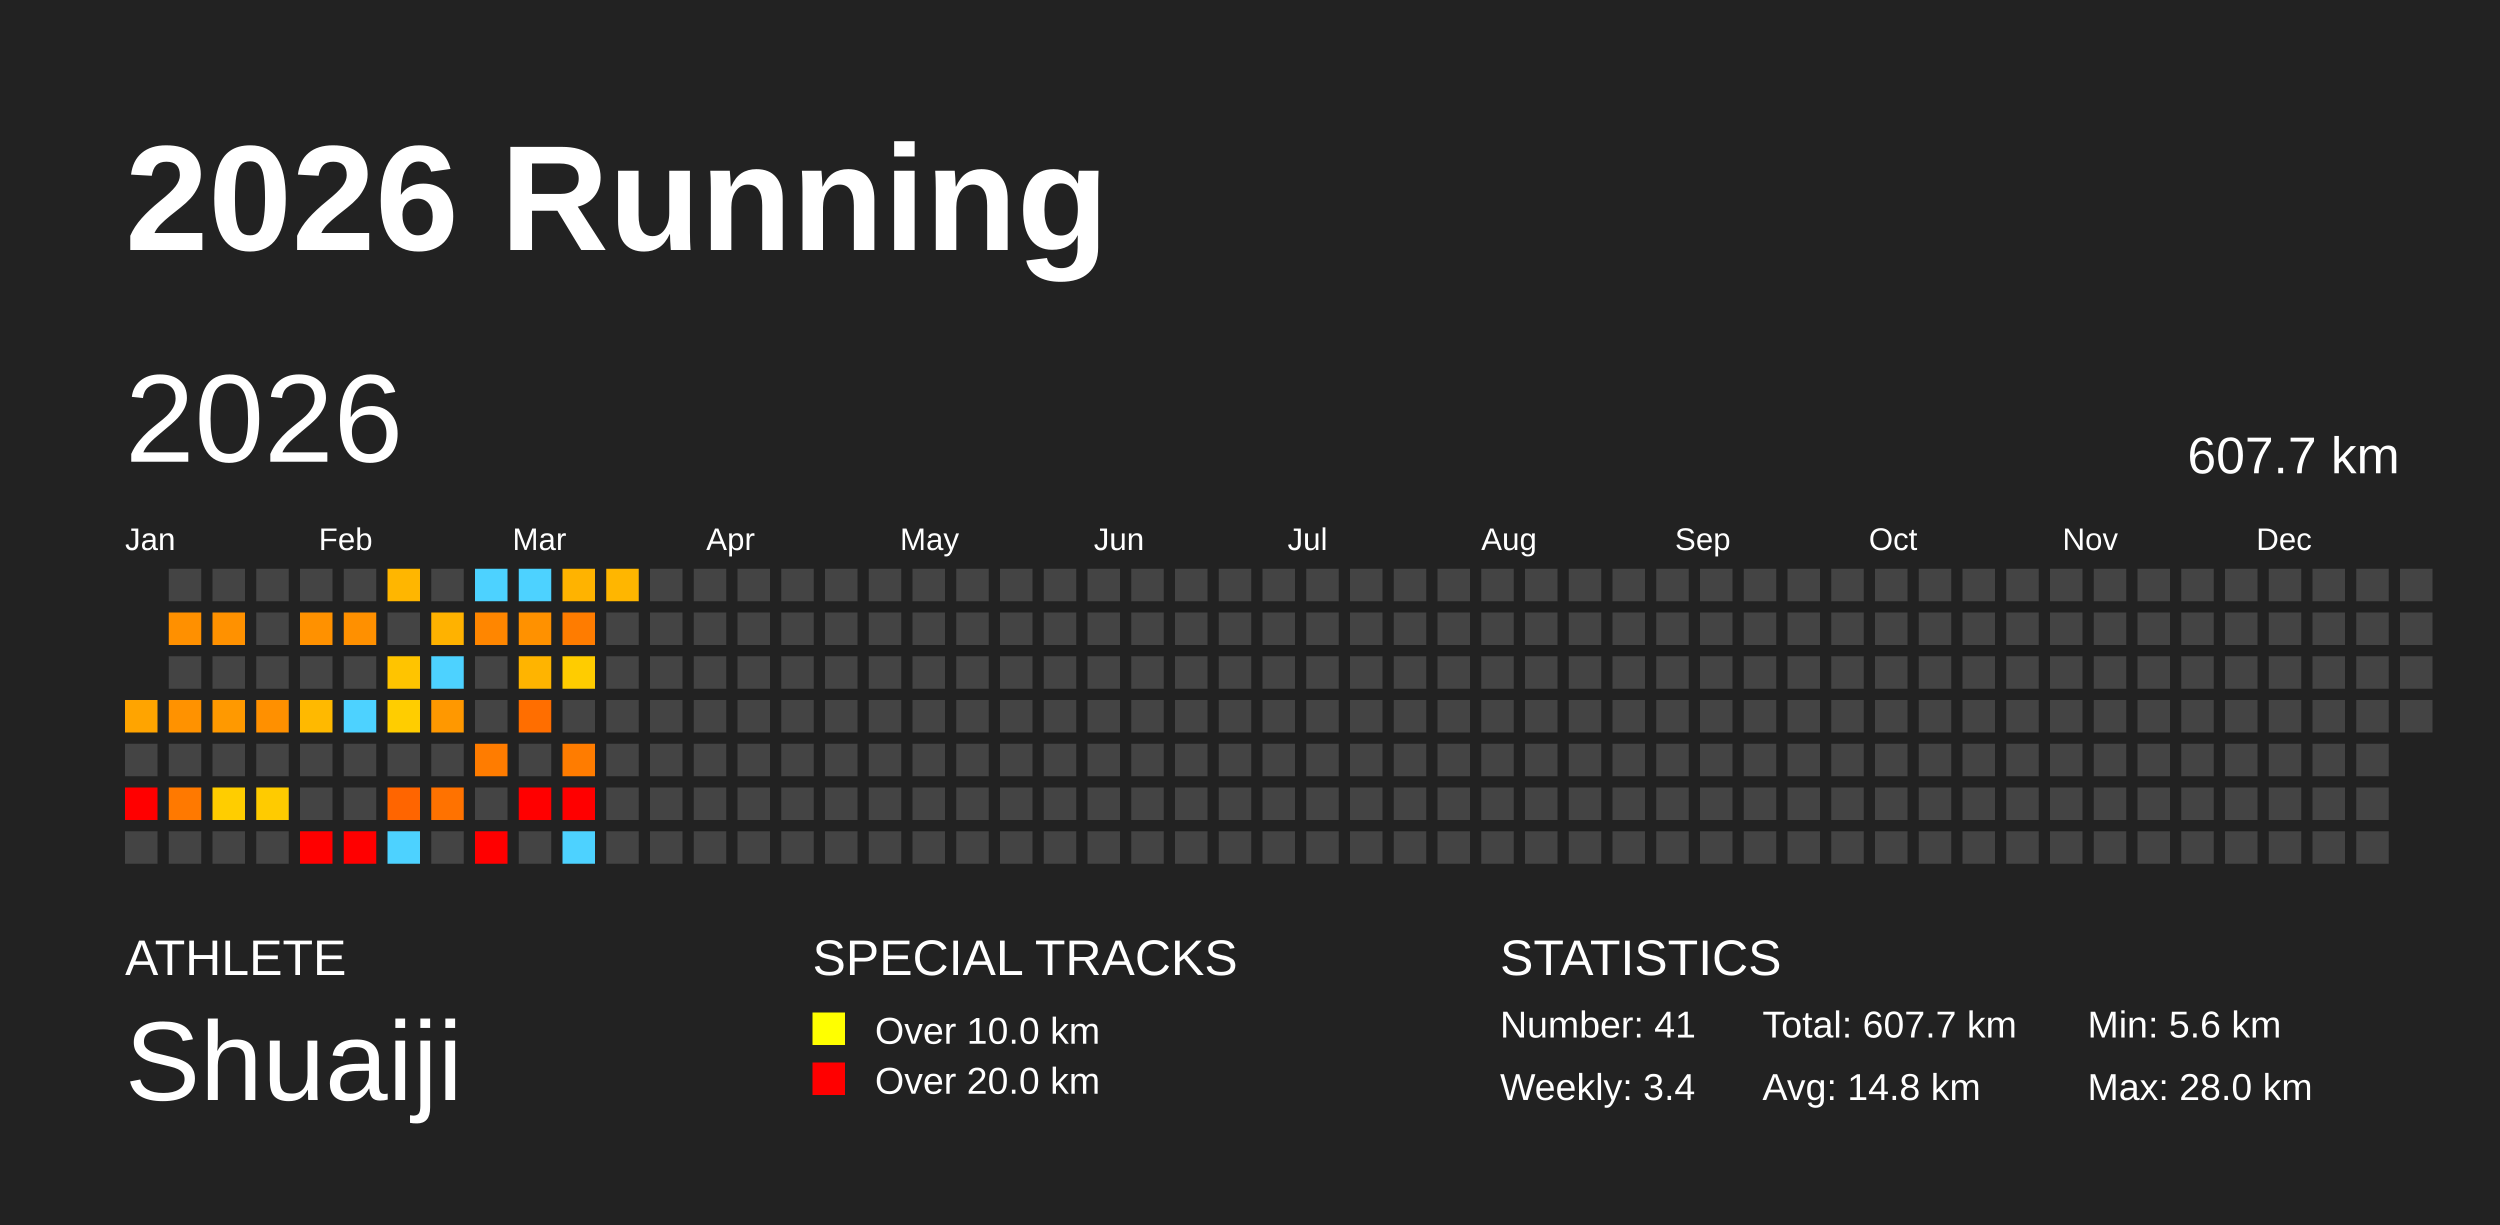
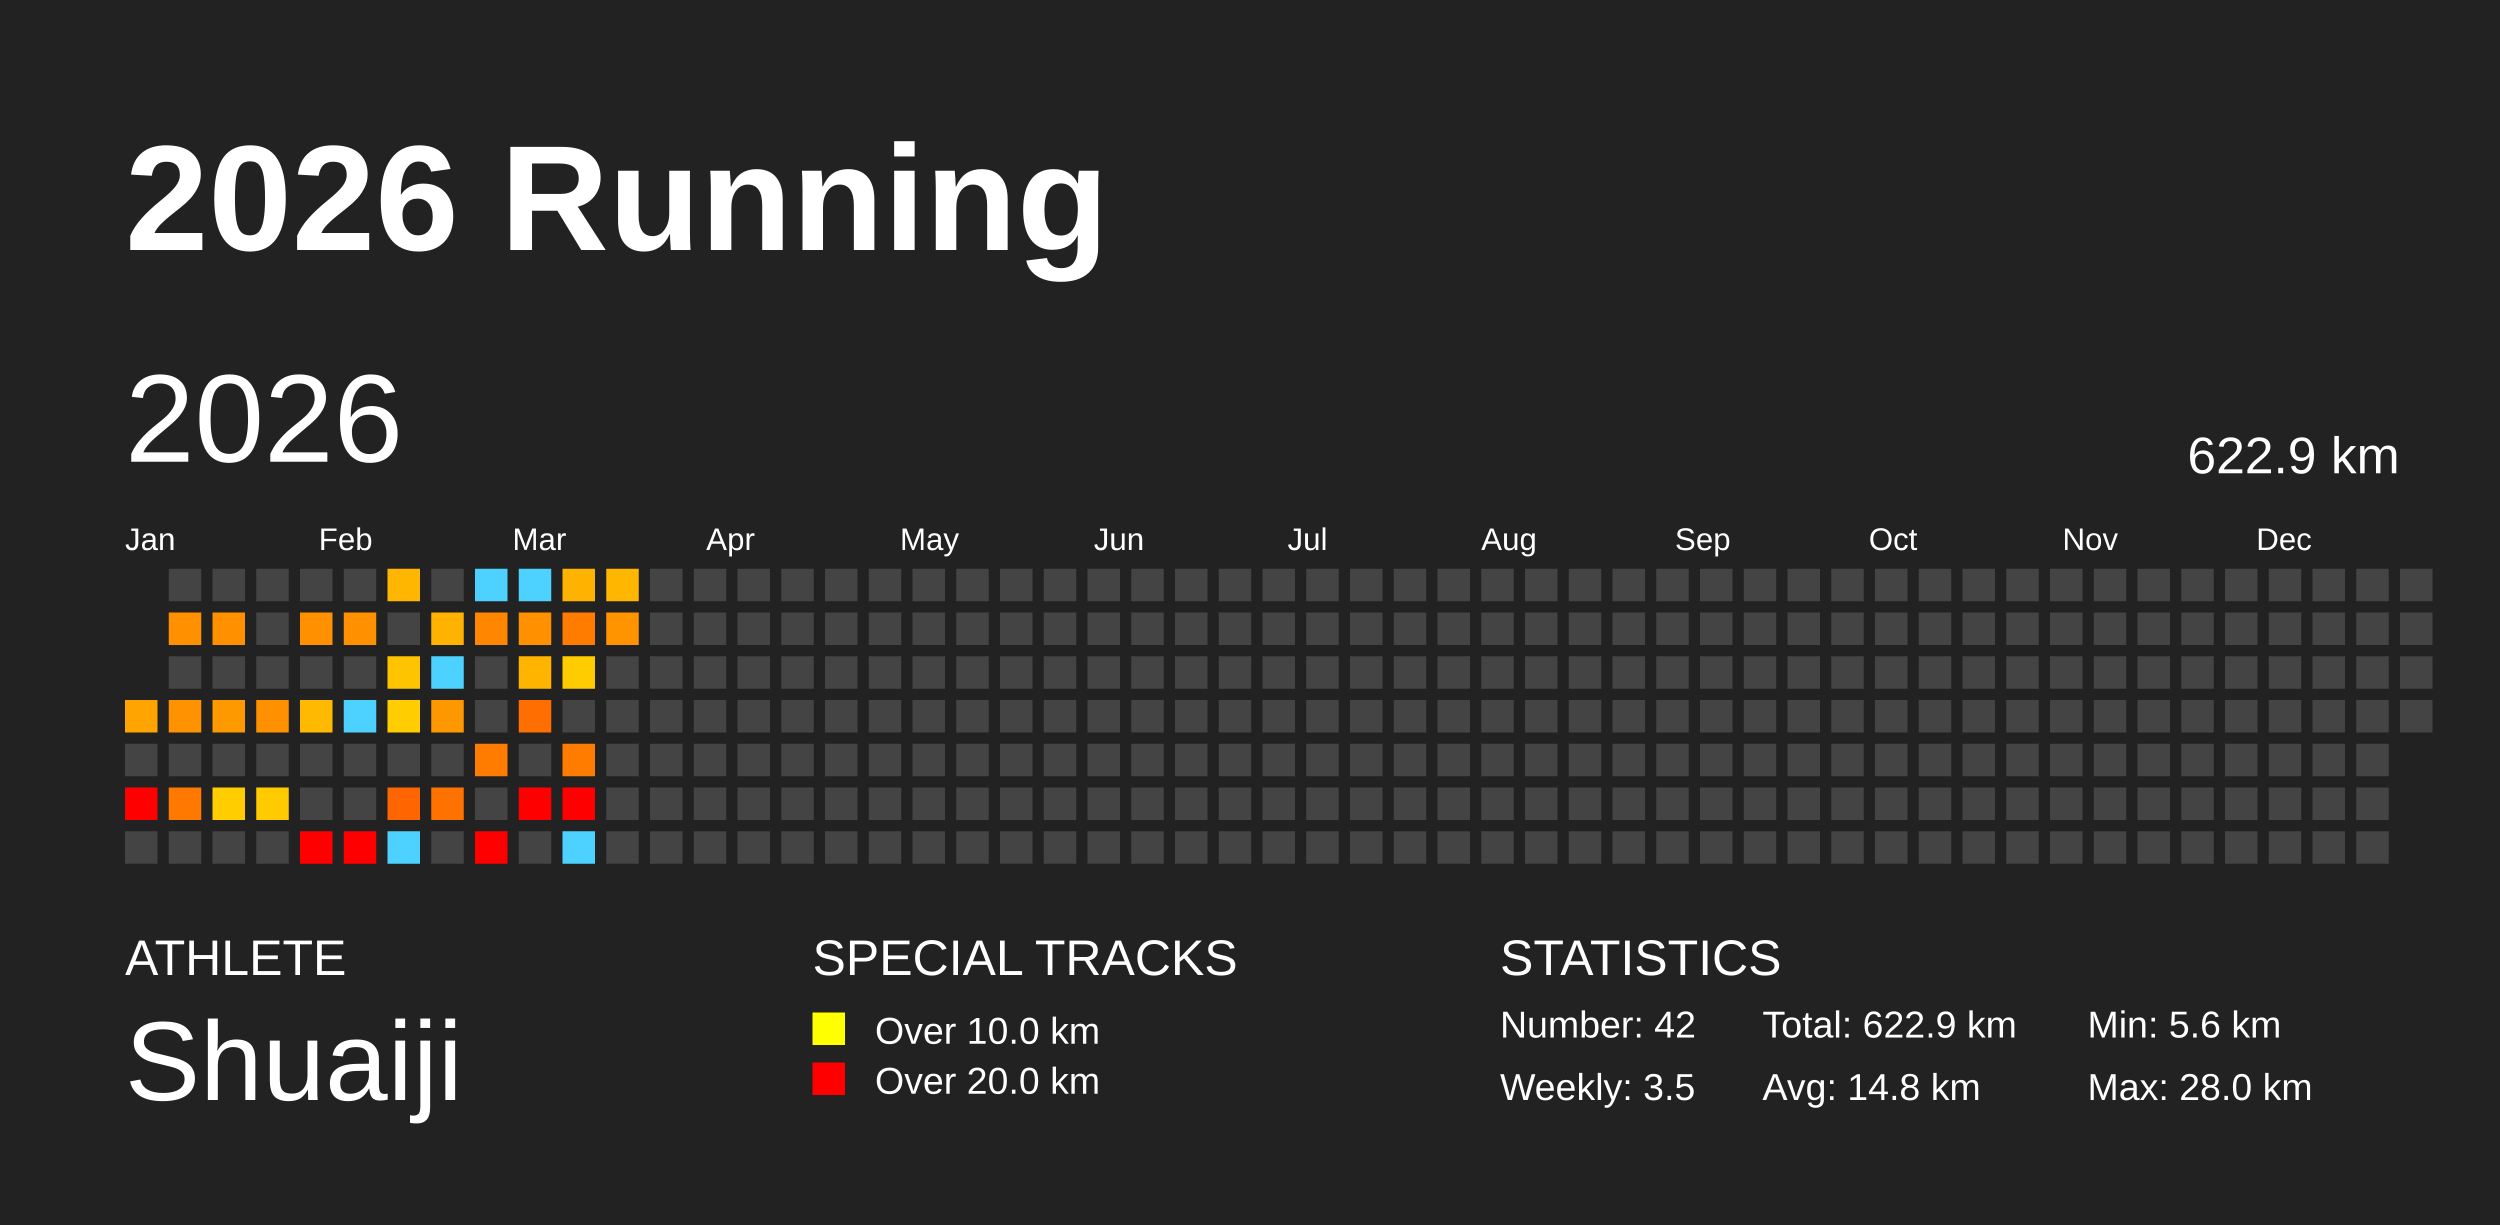
<svg xmlns="http://www.w3.org/2000/svg" baseProfile="full" height="98mm" version="1.1" viewBox="0,0,200,98" width="200mm">
  <defs />
  <rect fill="#222222" height="98" width="200" x="0" y="0" />
  <text fill="#FFFFFF" style="font-size:12px; font-family:Arial; font-weight:bold;" x="10" y="20">2026 Running</text>
  <text fill="#FFFFFF" style="font-size:4px; font-family:Arial" x="10" y="78">ATHLETE</text>
  <text fill="#FFFFFF" style="font-size:9px; font-family:Arial" x="10" y="88">Shuaiji</text>
  <text fill="#FFFFFF" style="font-size:4px; font-family:Arial" x="65" y="78">SPECIAL TRACKS</text>
  <rect fill="yellow" height="2.6" width="2.6" x="65" y="81" />
  <text fill="#FFFFFF" style="font-size:3px; font-family:Arial" x="70" y="83.5">Over 10.0 km</text>
  <rect fill="red" height="2.6" width="2.6" x="65" y="85" />
  <text fill="#FFFFFF" style="font-size:3px; font-family:Arial" x="70" y="87.5">Over 20.0 km</text>
  <text fill="#FFFFFF" style="font-size:4px; font-family:Arial" x="120" y="78">STATISTICS</text>
-   <text fill="#FFFFFF" style="font-size:3px; font-family:Arial" x="120" y="83">Number: 41</text>
-   <text fill="#FFFFFF" style="font-size:3px; font-family:Arial" x="120" y="88">Weekly: 3.4</text>
-   <text fill="#FFFFFF" style="font-size:3px; font-family:Arial" x="141" y="83">Total: 607.7 km</text>
+   <text fill="#FFFFFF" style="font-size:3px; font-family:Arial" x="120" y="83">Number: 42</text>
+   <text fill="#FFFFFF" style="font-size:3px; font-family:Arial" x="120" y="88">Weekly: 3.5</text>
+   <text fill="#FFFFFF" style="font-size:3px; font-family:Arial" x="141" y="83">Total: 622.9 km</text>
  <text fill="#FFFFFF" style="font-size:3px; font-family:Arial" x="141" y="88">Avg: 14.8 km</text>
  <text fill="#FFFFFF" style="font-size:3px; font-family:Arial" x="167" y="83">Min: 5.6 km</text>
  <text fill="#FFFFFF" style="font-size:3px; font-family:Arial" x="167" y="88">Max: 28.0 km</text>
  <text dominant-baseline="hanging" fill="#FFFFFF" style="font-size:10.0px; font-family:Arial;" x="10" y="30">2026</text>
-   <text dominant-baseline="hanging" fill="#FFFFFF" style="font-size:4.125px; font-family:Arial;" x="175" y="35">607.7 km</text>
+   <text dominant-baseline="hanging" fill="#FFFFFF" style="font-size:4.125px; font-family:Arial;" x="175" y="35">622.9 km</text>
  <text fill="#FFFFFF" style="font-size:2.5px; font-family:Arial" x="10.0" y="44">Jan</text>
  <text fill="#FFFFFF" style="font-size:2.5px; font-family:Arial" x="25.5" y="44">Feb</text>
  <text fill="#FFFFFF" style="font-size:2.5px; font-family:Arial" x="41.0" y="44">Mar</text>
  <text fill="#FFFFFF" style="font-size:2.5px; font-family:Arial" x="56.5" y="44">Apr</text>
  <text fill="#FFFFFF" style="font-size:2.5px; font-family:Arial" x="72.0" y="44">May</text>
  <text fill="#FFFFFF" style="font-size:2.5px; font-family:Arial" x="87.5" y="44">Jun</text>
  <text fill="#FFFFFF" style="font-size:2.5px; font-family:Arial" x="103.0" y="44">Jul</text>
  <text fill="#FFFFFF" style="font-size:2.5px; font-family:Arial" x="118.5" y="44">Aug</text>
  <text fill="#FFFFFF" style="font-size:2.5px; font-family:Arial" x="134.0" y="44">Sep</text>
  <text fill="#FFFFFF" style="font-size:2.5px; font-family:Arial" x="149.5" y="44">Oct</text>
  <text fill="#FFFFFF" style="font-size:2.5px; font-family:Arial" x="165.0" y="44">Nov</text>
  <text fill="#FFFFFF" style="font-size:2.5px; font-family:Arial" x="180.5" y="44">Dec</text>
  <rect fill="#ffa400" height="2.6" width="2.6" x="10.0" y="56.0" />
  <rect fill="#444444" height="2.6" width="2.6" x="10.0" y="59.5" />
  <rect fill="red" height="2.6" width="2.6" x="10.0" y="63.0" />
  <rect fill="#444444" height="2.6" width="2.6" x="10.0" y="66.5" />
  <rect fill="#444444" height="2.6" width="2.6" x="13.5" y="45.5" />
  <rect fill="#ff9000" height="2.6" width="2.6" x="13.5" y="49.0" />
  <rect fill="#444444" height="2.6" width="2.6" x="13.5" y="52.5" />
  <rect fill="#ff9200" height="2.6" width="2.6" x="13.5" y="56.0" />
  <rect fill="#444444" height="2.6" width="2.6" x="13.5" y="59.5" />
  <rect fill="#ff7900" height="2.6" width="2.6" x="13.5" y="63.0" />
  <rect fill="#444444" height="2.6" width="2.6" x="13.5" y="66.5" />
  <rect fill="#444444" height="2.6" width="2.6" x="17.0" y="45.5" />
  <rect fill="#ff9100" height="2.6" width="2.6" x="17.0" y="49.0" />
  <rect fill="#444444" height="2.6" width="2.6" x="17.0" y="52.5" />
  <rect fill="#ff9900" height="2.6" width="2.6" x="17.0" y="56.0" />
  <rect fill="#444444" height="2.6" width="2.6" x="17.0" y="59.5" />
  <rect fill="#ffcd00" height="2.6" width="2.6" x="17.0" y="63.0" />
  <rect fill="#444444" height="2.6" width="2.6" x="17.0" y="66.5" />
  <rect fill="#444444" height="2.6" width="2.6" x="20.5" y="45.5" />
  <rect fill="#444444" height="2.6" width="2.6" x="20.5" y="49.0" />
  <rect fill="#444444" height="2.6" width="2.6" x="20.5" y="52.5" />
  <rect fill="#ff9000" height="2.6" width="2.6" x="20.5" y="56.0" />
  <rect fill="#444444" height="2.6" width="2.6" x="20.5" y="59.5" />
  <rect fill="#ffcb00" height="2.6" width="2.6" x="20.5" y="63.0" />
  <rect fill="#444444" height="2.6" width="2.6" x="20.5" y="66.5" />
  <rect fill="#444444" height="2.6" width="2.6" x="24.0" y="45.5" />
  <rect fill="#ff9100" height="2.6" width="2.6" x="24.0" y="49.0" />
  <rect fill="#444444" height="2.6" width="2.6" x="24.0" y="52.5" />
  <rect fill="#ffb900" height="2.6" width="2.6" x="24.0" y="56.0" />
  <rect fill="#444444" height="2.6" width="2.6" x="24.0" y="59.5" />
  <rect fill="#444444" height="2.6" width="2.6" x="24.0" y="63.0" />
  <rect fill="red" height="2.6" width="2.6" x="24.0" y="66.5" />
  <rect fill="#444444" height="2.6" width="2.6" x="27.5" y="45.5" />
  <rect fill="#ff9000" height="2.6" width="2.6" x="27.5" y="49.0" />
  <rect fill="#444444" height="2.6" width="2.6" x="27.5" y="52.5" />
  <rect fill="#4dd2ff" height="2.6" width="2.6" x="27.5" y="56.0" />
  <rect fill="#444444" height="2.6" width="2.6" x="27.5" y="59.5" />
  <rect fill="#444444" height="2.6" width="2.6" x="27.5" y="63.0" />
  <rect fill="red" height="2.6" width="2.6" x="27.5" y="66.5" />
  <rect fill="#ffb600" height="2.6" width="2.6" x="31.0" y="45.5" />
  <rect fill="#444444" height="2.6" width="2.6" x="31.0" y="49.0" />
  <rect fill="#ffc400" height="2.6" width="2.6" x="31.0" y="52.5" />
  <rect fill="#ffcd00" height="2.6" width="2.6" x="31.0" y="56.0" />
  <rect fill="#444444" height="2.6" width="2.6" x="31.0" y="59.5" />
  <rect fill="#ff6500" height="2.6" width="2.6" x="31.0" y="63.0" />
  <rect fill="#4dd2ff" height="2.6" width="2.6" x="31.0" y="66.5" />
  <rect fill="#444444" height="2.6" width="2.6" x="34.5" y="45.5" />
  <rect fill="#ffb200" height="2.6" width="2.6" x="34.5" y="49.0" />
  <rect fill="#4dd2ff" height="2.6" width="2.6" x="34.5" y="52.5" />
  <rect fill="#ff9800" height="2.6" width="2.6" x="34.5" y="56.0" />
  <rect fill="#444444" height="2.6" width="2.6" x="34.5" y="59.5" />
  <rect fill="#ff7200" height="2.6" width="2.6" x="34.5" y="63.0" />
  <rect fill="#444444" height="2.6" width="2.6" x="34.5" y="66.5" />
  <rect fill="#4dd2ff" height="2.6" width="2.6" x="38.0" y="45.5" />
  <rect fill="#ff8600" height="2.6" width="2.6" x="38.0" y="49.0" />
  <rect fill="#444444" height="2.6" width="2.6" x="38.0" y="52.5" />
  <rect fill="#444444" height="2.6" width="2.6" x="38.0" y="56.0" />
  <rect fill="#ff7c00" height="2.6" width="2.6" x="38.0" y="59.5" />
  <rect fill="#444444" height="2.6" width="2.6" x="38.0" y="63.0" />
  <rect fill="red" height="2.6" width="2.6" x="38.0" y="66.5" />
  <rect fill="#4dd2ff" height="2.6" width="2.6" x="41.5" y="45.5" />
  <rect fill="#ff9100" height="2.6" width="2.6" x="41.5" y="49.0" />
  <rect fill="#ffb400" height="2.6" width="2.6" x="41.5" y="52.5" />
  <rect fill="#ff6e00" height="2.6" width="2.6" x="41.5" y="56.0" />
  <rect fill="#444444" height="2.6" width="2.6" x="41.5" y="59.5" />
  <rect fill="red" height="2.6" width="2.6" x="41.5" y="63.0" />
  <rect fill="#444444" height="2.6" width="2.6" x="41.5" y="66.5" />
  <rect fill="#ffb300" height="2.6" width="2.6" x="45.0" y="45.5" />
  <rect fill="#ff7c00" height="2.6" width="2.6" x="45.0" y="49.0" />
  <rect fill="#ffcc00" height="2.6" width="2.6" x="45.0" y="52.5" />
  <rect fill="#444444" height="2.6" width="2.6" x="45.0" y="56.0" />
  <rect fill="#ff7c00" height="2.6" width="2.6" x="45.0" y="59.5" />
  <rect fill="red" height="2.6" width="2.6" x="45.0" y="63.0" />
  <rect fill="#4dd2ff" height="2.6" width="2.6" x="45.0" y="66.5" />
  <rect fill="#ffb600" height="2.6" width="2.6" x="48.5" y="45.5" />
-   <rect fill="#444444" height="2.6" width="2.6" x="48.5" y="49.0" />
+   <rect fill="#ff9300" height="2.6" width="2.6" x="48.5" y="49.0" />
  <rect fill="#444444" height="2.6" width="2.6" x="48.5" y="52.5" />
  <rect fill="#444444" height="2.6" width="2.6" x="48.5" y="56.0" />
  <rect fill="#444444" height="2.6" width="2.6" x="48.5" y="59.5" />
  <rect fill="#444444" height="2.6" width="2.6" x="48.5" y="63.0" />
  <rect fill="#444444" height="2.6" width="2.6" x="48.5" y="66.5" />
  <rect fill="#444444" height="2.6" width="2.6" x="52.0" y="45.5" />
  <rect fill="#444444" height="2.6" width="2.6" x="52.0" y="49.0" />
  <rect fill="#444444" height="2.6" width="2.6" x="52.0" y="52.5" />
  <rect fill="#444444" height="2.6" width="2.6" x="52.0" y="56.0" />
  <rect fill="#444444" height="2.6" width="2.6" x="52.0" y="59.5" />
  <rect fill="#444444" height="2.6" width="2.6" x="52.0" y="63.0" />
  <rect fill="#444444" height="2.6" width="2.6" x="52.0" y="66.5" />
  <rect fill="#444444" height="2.6" width="2.6" x="55.5" y="45.5" />
  <rect fill="#444444" height="2.6" width="2.6" x="55.5" y="49.0" />
  <rect fill="#444444" height="2.6" width="2.6" x="55.5" y="52.5" />
  <rect fill="#444444" height="2.6" width="2.6" x="55.5" y="56.0" />
  <rect fill="#444444" height="2.6" width="2.6" x="55.5" y="59.5" />
  <rect fill="#444444" height="2.6" width="2.6" x="55.5" y="63.0" />
  <rect fill="#444444" height="2.6" width="2.6" x="55.5" y="66.5" />
  <rect fill="#444444" height="2.6" width="2.6" x="59.0" y="45.5" />
  <rect fill="#444444" height="2.6" width="2.6" x="59.0" y="49.0" />
  <rect fill="#444444" height="2.6" width="2.6" x="59.0" y="52.5" />
  <rect fill="#444444" height="2.6" width="2.6" x="59.0" y="56.0" />
  <rect fill="#444444" height="2.6" width="2.6" x="59.0" y="59.5" />
  <rect fill="#444444" height="2.6" width="2.6" x="59.0" y="63.0" />
  <rect fill="#444444" height="2.6" width="2.6" x="59.0" y="66.5" />
  <rect fill="#444444" height="2.6" width="2.6" x="62.5" y="45.5" />
  <rect fill="#444444" height="2.6" width="2.6" x="62.5" y="49.0" />
  <rect fill="#444444" height="2.6" width="2.6" x="62.5" y="52.5" />
  <rect fill="#444444" height="2.6" width="2.6" x="62.5" y="56.0" />
  <rect fill="#444444" height="2.6" width="2.6" x="62.5" y="59.5" />
  <rect fill="#444444" height="2.6" width="2.6" x="62.5" y="63.0" />
  <rect fill="#444444" height="2.6" width="2.6" x="62.5" y="66.5" />
  <rect fill="#444444" height="2.6" width="2.6" x="66.0" y="45.5" />
  <rect fill="#444444" height="2.6" width="2.6" x="66.0" y="49.0" />
  <rect fill="#444444" height="2.6" width="2.6" x="66.0" y="52.5" />
  <rect fill="#444444" height="2.6" width="2.6" x="66.0" y="56.0" />
  <rect fill="#444444" height="2.6" width="2.6" x="66.0" y="59.5" />
  <rect fill="#444444" height="2.6" width="2.6" x="66.0" y="63.0" />
  <rect fill="#444444" height="2.6" width="2.6" x="66.0" y="66.5" />
  <rect fill="#444444" height="2.6" width="2.6" x="69.5" y="45.5" />
  <rect fill="#444444" height="2.6" width="2.6" x="69.5" y="49.0" />
  <rect fill="#444444" height="2.6" width="2.6" x="69.5" y="52.5" />
  <rect fill="#444444" height="2.6" width="2.6" x="69.5" y="56.0" />
  <rect fill="#444444" height="2.6" width="2.6" x="69.5" y="59.5" />
  <rect fill="#444444" height="2.6" width="2.6" x="69.5" y="63.0" />
  <rect fill="#444444" height="2.6" width="2.6" x="69.5" y="66.5" />
  <rect fill="#444444" height="2.6" width="2.6" x="73.0" y="45.5" />
  <rect fill="#444444" height="2.6" width="2.6" x="73.0" y="49.0" />
  <rect fill="#444444" height="2.6" width="2.6" x="73.0" y="52.5" />
  <rect fill="#444444" height="2.6" width="2.6" x="73.0" y="56.0" />
  <rect fill="#444444" height="2.6" width="2.6" x="73.0" y="59.5" />
  <rect fill="#444444" height="2.6" width="2.6" x="73.0" y="63.0" />
  <rect fill="#444444" height="2.6" width="2.6" x="73.0" y="66.5" />
  <rect fill="#444444" height="2.6" width="2.6" x="76.5" y="45.5" />
  <rect fill="#444444" height="2.6" width="2.6" x="76.5" y="49.0" />
  <rect fill="#444444" height="2.6" width="2.6" x="76.5" y="52.5" />
  <rect fill="#444444" height="2.6" width="2.6" x="76.5" y="56.0" />
  <rect fill="#444444" height="2.6" width="2.6" x="76.5" y="59.5" />
  <rect fill="#444444" height="2.6" width="2.6" x="76.5" y="63.0" />
  <rect fill="#444444" height="2.6" width="2.6" x="76.5" y="66.5" />
  <rect fill="#444444" height="2.6" width="2.6" x="80.0" y="45.5" />
  <rect fill="#444444" height="2.6" width="2.6" x="80.0" y="49.0" />
  <rect fill="#444444" height="2.6" width="2.6" x="80.0" y="52.5" />
  <rect fill="#444444" height="2.6" width="2.6" x="80.0" y="56.0" />
  <rect fill="#444444" height="2.6" width="2.6" x="80.0" y="59.5" />
  <rect fill="#444444" height="2.6" width="2.6" x="80.0" y="63.0" />
  <rect fill="#444444" height="2.6" width="2.6" x="80.0" y="66.5" />
  <rect fill="#444444" height="2.6" width="2.6" x="83.5" y="45.5" />
  <rect fill="#444444" height="2.6" width="2.6" x="83.5" y="49.0" />
  <rect fill="#444444" height="2.6" width="2.6" x="83.5" y="52.5" />
  <rect fill="#444444" height="2.6" width="2.6" x="83.5" y="56.0" />
  <rect fill="#444444" height="2.6" width="2.6" x="83.5" y="59.5" />
  <rect fill="#444444" height="2.6" width="2.6" x="83.5" y="63.0" />
  <rect fill="#444444" height="2.6" width="2.6" x="83.5" y="66.5" />
  <rect fill="#444444" height="2.6" width="2.6" x="87.0" y="45.5" />
  <rect fill="#444444" height="2.6" width="2.6" x="87.0" y="49.0" />
  <rect fill="#444444" height="2.6" width="2.6" x="87.0" y="52.5" />
  <rect fill="#444444" height="2.6" width="2.6" x="87.0" y="56.0" />
  <rect fill="#444444" height="2.6" width="2.6" x="87.0" y="59.5" />
  <rect fill="#444444" height="2.6" width="2.6" x="87.0" y="63.0" />
  <rect fill="#444444" height="2.6" width="2.6" x="87.0" y="66.5" />
  <rect fill="#444444" height="2.6" width="2.6" x="90.5" y="45.5" />
  <rect fill="#444444" height="2.6" width="2.6" x="90.5" y="49.0" />
  <rect fill="#444444" height="2.6" width="2.6" x="90.5" y="52.5" />
  <rect fill="#444444" height="2.6" width="2.6" x="90.5" y="56.0" />
  <rect fill="#444444" height="2.6" width="2.6" x="90.5" y="59.5" />
  <rect fill="#444444" height="2.6" width="2.6" x="90.5" y="63.0" />
  <rect fill="#444444" height="2.6" width="2.6" x="90.5" y="66.5" />
  <rect fill="#444444" height="2.6" width="2.6" x="94.0" y="45.5" />
  <rect fill="#444444" height="2.6" width="2.6" x="94.0" y="49.0" />
  <rect fill="#444444" height="2.6" width="2.6" x="94.0" y="52.5" />
  <rect fill="#444444" height="2.6" width="2.6" x="94.0" y="56.0" />
  <rect fill="#444444" height="2.6" width="2.6" x="94.0" y="59.5" />
  <rect fill="#444444" height="2.6" width="2.6" x="94.0" y="63.0" />
  <rect fill="#444444" height="2.6" width="2.6" x="94.0" y="66.5" />
  <rect fill="#444444" height="2.6" width="2.6" x="97.5" y="45.5" />
  <rect fill="#444444" height="2.6" width="2.6" x="97.5" y="49.0" />
  <rect fill="#444444" height="2.6" width="2.6" x="97.5" y="52.5" />
  <rect fill="#444444" height="2.6" width="2.6" x="97.5" y="56.0" />
  <rect fill="#444444" height="2.6" width="2.6" x="97.5" y="59.5" />
  <rect fill="#444444" height="2.6" width="2.6" x="97.5" y="63.0" />
  <rect fill="#444444" height="2.6" width="2.6" x="97.5" y="66.5" />
  <rect fill="#444444" height="2.6" width="2.6" x="101.0" y="45.5" />
  <rect fill="#444444" height="2.6" width="2.6" x="101.0" y="49.0" />
  <rect fill="#444444" height="2.6" width="2.6" x="101.0" y="52.5" />
  <rect fill="#444444" height="2.6" width="2.6" x="101.0" y="56.0" />
  <rect fill="#444444" height="2.6" width="2.6" x="101.0" y="59.5" />
  <rect fill="#444444" height="2.6" width="2.6" x="101.0" y="63.0" />
  <rect fill="#444444" height="2.6" width="2.6" x="101.0" y="66.5" />
  <rect fill="#444444" height="2.6" width="2.6" x="104.5" y="45.5" />
  <rect fill="#444444" height="2.6" width="2.6" x="104.5" y="49.0" />
  <rect fill="#444444" height="2.6" width="2.6" x="104.5" y="52.5" />
  <rect fill="#444444" height="2.6" width="2.6" x="104.5" y="56.0" />
  <rect fill="#444444" height="2.6" width="2.6" x="104.5" y="59.5" />
  <rect fill="#444444" height="2.6" width="2.6" x="104.5" y="63.0" />
  <rect fill="#444444" height="2.6" width="2.6" x="104.5" y="66.5" />
  <rect fill="#444444" height="2.6" width="2.6" x="108.0" y="45.5" />
  <rect fill="#444444" height="2.6" width="2.6" x="108.0" y="49.0" />
  <rect fill="#444444" height="2.6" width="2.6" x="108.0" y="52.5" />
  <rect fill="#444444" height="2.6" width="2.6" x="108.0" y="56.0" />
  <rect fill="#444444" height="2.6" width="2.6" x="108.0" y="59.5" />
  <rect fill="#444444" height="2.6" width="2.6" x="108.0" y="63.0" />
  <rect fill="#444444" height="2.6" width="2.6" x="108.0" y="66.5" />
  <rect fill="#444444" height="2.6" width="2.6" x="111.5" y="45.5" />
  <rect fill="#444444" height="2.6" width="2.6" x="111.5" y="49.0" />
  <rect fill="#444444" height="2.6" width="2.6" x="111.5" y="52.5" />
  <rect fill="#444444" height="2.6" width="2.6" x="111.5" y="56.0" />
  <rect fill="#444444" height="2.6" width="2.6" x="111.5" y="59.5" />
  <rect fill="#444444" height="2.6" width="2.6" x="111.5" y="63.0" />
  <rect fill="#444444" height="2.6" width="2.6" x="111.5" y="66.5" />
  <rect fill="#444444" height="2.6" width="2.6" x="115.0" y="45.5" />
  <rect fill="#444444" height="2.6" width="2.6" x="115.0" y="49.0" />
  <rect fill="#444444" height="2.6" width="2.6" x="115.0" y="52.5" />
  <rect fill="#444444" height="2.6" width="2.6" x="115.0" y="56.0" />
  <rect fill="#444444" height="2.6" width="2.6" x="115.0" y="59.5" />
  <rect fill="#444444" height="2.6" width="2.6" x="115.0" y="63.0" />
  <rect fill="#444444" height="2.6" width="2.6" x="115.0" y="66.5" />
  <rect fill="#444444" height="2.6" width="2.6" x="118.5" y="45.5" />
  <rect fill="#444444" height="2.6" width="2.6" x="118.5" y="49.0" />
  <rect fill="#444444" height="2.6" width="2.6" x="118.5" y="52.5" />
  <rect fill="#444444" height="2.6" width="2.6" x="118.5" y="56.0" />
  <rect fill="#444444" height="2.6" width="2.6" x="118.5" y="59.5" />
  <rect fill="#444444" height="2.6" width="2.6" x="118.5" y="63.0" />
  <rect fill="#444444" height="2.6" width="2.6" x="118.5" y="66.5" />
  <rect fill="#444444" height="2.6" width="2.6" x="122.0" y="45.5" />
  <rect fill="#444444" height="2.6" width="2.6" x="122.0" y="49.0" />
  <rect fill="#444444" height="2.6" width="2.6" x="122.0" y="52.5" />
  <rect fill="#444444" height="2.6" width="2.6" x="122.0" y="56.0" />
  <rect fill="#444444" height="2.6" width="2.6" x="122.0" y="59.5" />
  <rect fill="#444444" height="2.6" width="2.6" x="122.0" y="63.0" />
  <rect fill="#444444" height="2.6" width="2.6" x="122.0" y="66.5" />
  <rect fill="#444444" height="2.6" width="2.6" x="125.5" y="45.5" />
  <rect fill="#444444" height="2.6" width="2.6" x="125.5" y="49.0" />
  <rect fill="#444444" height="2.6" width="2.6" x="125.5" y="52.5" />
  <rect fill="#444444" height="2.6" width="2.6" x="125.5" y="56.0" />
  <rect fill="#444444" height="2.6" width="2.6" x="125.5" y="59.5" />
  <rect fill="#444444" height="2.6" width="2.6" x="125.5" y="63.0" />
  <rect fill="#444444" height="2.6" width="2.6" x="125.5" y="66.5" />
  <rect fill="#444444" height="2.6" width="2.6" x="129.0" y="45.5" />
  <rect fill="#444444" height="2.6" width="2.6" x="129.0" y="49.0" />
  <rect fill="#444444" height="2.6" width="2.6" x="129.0" y="52.5" />
  <rect fill="#444444" height="2.6" width="2.6" x="129.0" y="56.0" />
  <rect fill="#444444" height="2.6" width="2.6" x="129.0" y="59.5" />
  <rect fill="#444444" height="2.6" width="2.6" x="129.0" y="63.0" />
  <rect fill="#444444" height="2.6" width="2.6" x="129.0" y="66.5" />
  <rect fill="#444444" height="2.6" width="2.6" x="132.5" y="45.5" />
  <rect fill="#444444" height="2.6" width="2.6" x="132.5" y="49.0" />
  <rect fill="#444444" height="2.6" width="2.6" x="132.5" y="52.5" />
  <rect fill="#444444" height="2.6" width="2.6" x="132.5" y="56.0" />
  <rect fill="#444444" height="2.6" width="2.6" x="132.5" y="59.5" />
  <rect fill="#444444" height="2.6" width="2.6" x="132.5" y="63.0" />
  <rect fill="#444444" height="2.6" width="2.6" x="132.5" y="66.5" />
  <rect fill="#444444" height="2.6" width="2.6" x="136.0" y="45.5" />
  <rect fill="#444444" height="2.6" width="2.6" x="136.0" y="49.0" />
  <rect fill="#444444" height="2.6" width="2.6" x="136.0" y="52.5" />
  <rect fill="#444444" height="2.6" width="2.6" x="136.0" y="56.0" />
  <rect fill="#444444" height="2.6" width="2.6" x="136.0" y="59.5" />
  <rect fill="#444444" height="2.6" width="2.6" x="136.0" y="63.0" />
  <rect fill="#444444" height="2.6" width="2.6" x="136.0" y="66.5" />
  <rect fill="#444444" height="2.6" width="2.6" x="139.5" y="45.5" />
  <rect fill="#444444" height="2.6" width="2.6" x="139.5" y="49.0" />
  <rect fill="#444444" height="2.6" width="2.6" x="139.5" y="52.5" />
  <rect fill="#444444" height="2.6" width="2.6" x="139.5" y="56.0" />
  <rect fill="#444444" height="2.6" width="2.6" x="139.5" y="59.5" />
  <rect fill="#444444" height="2.6" width="2.6" x="139.5" y="63.0" />
  <rect fill="#444444" height="2.6" width="2.6" x="139.5" y="66.5" />
  <rect fill="#444444" height="2.6" width="2.6" x="143.0" y="45.5" />
  <rect fill="#444444" height="2.6" width="2.6" x="143.0" y="49.0" />
  <rect fill="#444444" height="2.6" width="2.6" x="143.0" y="52.5" />
  <rect fill="#444444" height="2.6" width="2.6" x="143.0" y="56.0" />
  <rect fill="#444444" height="2.6" width="2.6" x="143.0" y="59.5" />
  <rect fill="#444444" height="2.6" width="2.6" x="143.0" y="63.0" />
  <rect fill="#444444" height="2.6" width="2.6" x="143.0" y="66.5" />
  <rect fill="#444444" height="2.6" width="2.6" x="146.5" y="45.5" />
  <rect fill="#444444" height="2.6" width="2.6" x="146.5" y="49.0" />
  <rect fill="#444444" height="2.6" width="2.6" x="146.5" y="52.5" />
  <rect fill="#444444" height="2.6" width="2.6" x="146.5" y="56.0" />
  <rect fill="#444444" height="2.6" width="2.6" x="146.5" y="59.5" />
  <rect fill="#444444" height="2.6" width="2.6" x="146.5" y="63.0" />
  <rect fill="#444444" height="2.6" width="2.6" x="146.5" y="66.5" />
  <rect fill="#444444" height="2.6" width="2.6" x="150.0" y="45.5" />
  <rect fill="#444444" height="2.6" width="2.6" x="150.0" y="49.0" />
  <rect fill="#444444" height="2.6" width="2.6" x="150.0" y="52.5" />
  <rect fill="#444444" height="2.6" width="2.6" x="150.0" y="56.0" />
  <rect fill="#444444" height="2.6" width="2.6" x="150.0" y="59.5" />
  <rect fill="#444444" height="2.6" width="2.6" x="150.0" y="63.0" />
  <rect fill="#444444" height="2.6" width="2.6" x="150.0" y="66.5" />
  <rect fill="#444444" height="2.6" width="2.6" x="153.5" y="45.5" />
  <rect fill="#444444" height="2.6" width="2.6" x="153.5" y="49.0" />
  <rect fill="#444444" height="2.6" width="2.6" x="153.5" y="52.5" />
  <rect fill="#444444" height="2.6" width="2.6" x="153.5" y="56.0" />
  <rect fill="#444444" height="2.6" width="2.6" x="153.5" y="59.5" />
  <rect fill="#444444" height="2.6" width="2.6" x="153.5" y="63.0" />
  <rect fill="#444444" height="2.6" width="2.6" x="153.5" y="66.5" />
  <rect fill="#444444" height="2.6" width="2.6" x="157.0" y="45.5" />
  <rect fill="#444444" height="2.6" width="2.6" x="157.0" y="49.0" />
  <rect fill="#444444" height="2.6" width="2.6" x="157.0" y="52.5" />
  <rect fill="#444444" height="2.6" width="2.6" x="157.0" y="56.0" />
  <rect fill="#444444" height="2.6" width="2.6" x="157.0" y="59.5" />
  <rect fill="#444444" height="2.6" width="2.6" x="157.0" y="63.0" />
  <rect fill="#444444" height="2.6" width="2.6" x="157.0" y="66.5" />
  <rect fill="#444444" height="2.6" width="2.6" x="160.5" y="45.5" />
  <rect fill="#444444" height="2.6" width="2.6" x="160.5" y="49.0" />
  <rect fill="#444444" height="2.6" width="2.6" x="160.5" y="52.5" />
  <rect fill="#444444" height="2.6" width="2.6" x="160.5" y="56.0" />
  <rect fill="#444444" height="2.6" width="2.6" x="160.5" y="59.5" />
  <rect fill="#444444" height="2.6" width="2.6" x="160.5" y="63.0" />
  <rect fill="#444444" height="2.6" width="2.6" x="160.5" y="66.5" />
  <rect fill="#444444" height="2.6" width="2.6" x="164.0" y="45.5" />
  <rect fill="#444444" height="2.6" width="2.6" x="164.0" y="49.0" />
  <rect fill="#444444" height="2.6" width="2.6" x="164.0" y="52.5" />
  <rect fill="#444444" height="2.6" width="2.6" x="164.0" y="56.0" />
  <rect fill="#444444" height="2.6" width="2.6" x="164.0" y="59.5" />
  <rect fill="#444444" height="2.6" width="2.6" x="164.0" y="63.0" />
  <rect fill="#444444" height="2.6" width="2.6" x="164.0" y="66.5" />
  <rect fill="#444444" height="2.6" width="2.6" x="167.5" y="45.5" />
  <rect fill="#444444" height="2.6" width="2.6" x="167.5" y="49.0" />
  <rect fill="#444444" height="2.6" width="2.6" x="167.5" y="52.5" />
  <rect fill="#444444" height="2.6" width="2.6" x="167.5" y="56.0" />
  <rect fill="#444444" height="2.6" width="2.6" x="167.5" y="59.5" />
  <rect fill="#444444" height="2.6" width="2.6" x="167.5" y="63.0" />
  <rect fill="#444444" height="2.6" width="2.6" x="167.5" y="66.5" />
  <rect fill="#444444" height="2.6" width="2.6" x="171.0" y="45.5" />
  <rect fill="#444444" height="2.6" width="2.6" x="171.0" y="49.0" />
  <rect fill="#444444" height="2.6" width="2.6" x="171.0" y="52.5" />
  <rect fill="#444444" height="2.6" width="2.6" x="171.0" y="56.0" />
  <rect fill="#444444" height="2.6" width="2.6" x="171.0" y="59.5" />
  <rect fill="#444444" height="2.6" width="2.6" x="171.0" y="63.0" />
  <rect fill="#444444" height="2.6" width="2.6" x="171.0" y="66.5" />
  <rect fill="#444444" height="2.6" width="2.6" x="174.5" y="45.5" />
  <rect fill="#444444" height="2.6" width="2.6" x="174.5" y="49.0" />
  <rect fill="#444444" height="2.6" width="2.6" x="174.5" y="52.5" />
  <rect fill="#444444" height="2.6" width="2.6" x="174.5" y="56.0" />
  <rect fill="#444444" height="2.6" width="2.6" x="174.5" y="59.5" />
  <rect fill="#444444" height="2.6" width="2.6" x="174.5" y="63.0" />
  <rect fill="#444444" height="2.6" width="2.6" x="174.5" y="66.5" />
  <rect fill="#444444" height="2.6" width="2.6" x="178.0" y="45.5" />
  <rect fill="#444444" height="2.6" width="2.6" x="178.0" y="49.0" />
  <rect fill="#444444" height="2.6" width="2.6" x="178.0" y="52.5" />
  <rect fill="#444444" height="2.6" width="2.6" x="178.0" y="56.0" />
  <rect fill="#444444" height="2.6" width="2.6" x="178.0" y="59.5" />
  <rect fill="#444444" height="2.6" width="2.6" x="178.0" y="63.0" />
  <rect fill="#444444" height="2.6" width="2.6" x="178.0" y="66.5" />
  <rect fill="#444444" height="2.6" width="2.6" x="181.5" y="45.5" />
  <rect fill="#444444" height="2.6" width="2.6" x="181.5" y="49.0" />
  <rect fill="#444444" height="2.6" width="2.6" x="181.5" y="52.5" />
  <rect fill="#444444" height="2.6" width="2.6" x="181.5" y="56.0" />
  <rect fill="#444444" height="2.6" width="2.6" x="181.5" y="59.5" />
  <rect fill="#444444" height="2.6" width="2.6" x="181.5" y="63.0" />
  <rect fill="#444444" height="2.6" width="2.6" x="181.5" y="66.5" />
  <rect fill="#444444" height="2.6" width="2.6" x="185.0" y="45.5" />
  <rect fill="#444444" height="2.6" width="2.6" x="185.0" y="49.0" />
  <rect fill="#444444" height="2.6" width="2.6" x="185.0" y="52.5" />
  <rect fill="#444444" height="2.6" width="2.6" x="185.0" y="56.0" />
  <rect fill="#444444" height="2.6" width="2.6" x="185.0" y="59.5" />
  <rect fill="#444444" height="2.6" width="2.6" x="185.0" y="63.0" />
  <rect fill="#444444" height="2.6" width="2.6" x="185.0" y="66.5" />
  <rect fill="#444444" height="2.6" width="2.6" x="188.5" y="45.5" />
  <rect fill="#444444" height="2.6" width="2.6" x="188.5" y="49.0" />
  <rect fill="#444444" height="2.6" width="2.6" x="188.5" y="52.5" />
  <rect fill="#444444" height="2.6" width="2.6" x="188.5" y="56.0" />
  <rect fill="#444444" height="2.6" width="2.6" x="188.5" y="59.5" />
  <rect fill="#444444" height="2.6" width="2.6" x="188.5" y="63.0" />
  <rect fill="#444444" height="2.6" width="2.6" x="188.5" y="66.5" />
  <rect fill="#444444" height="2.6" width="2.6" x="192.0" y="45.5" />
  <rect fill="#444444" height="2.6" width="2.6" x="192.0" y="49.0" />
  <rect fill="#444444" height="2.6" width="2.6" x="192.0" y="52.5" />
  <rect fill="#444444" height="2.6" width="2.6" x="192.0" y="56.0" />
</svg>
